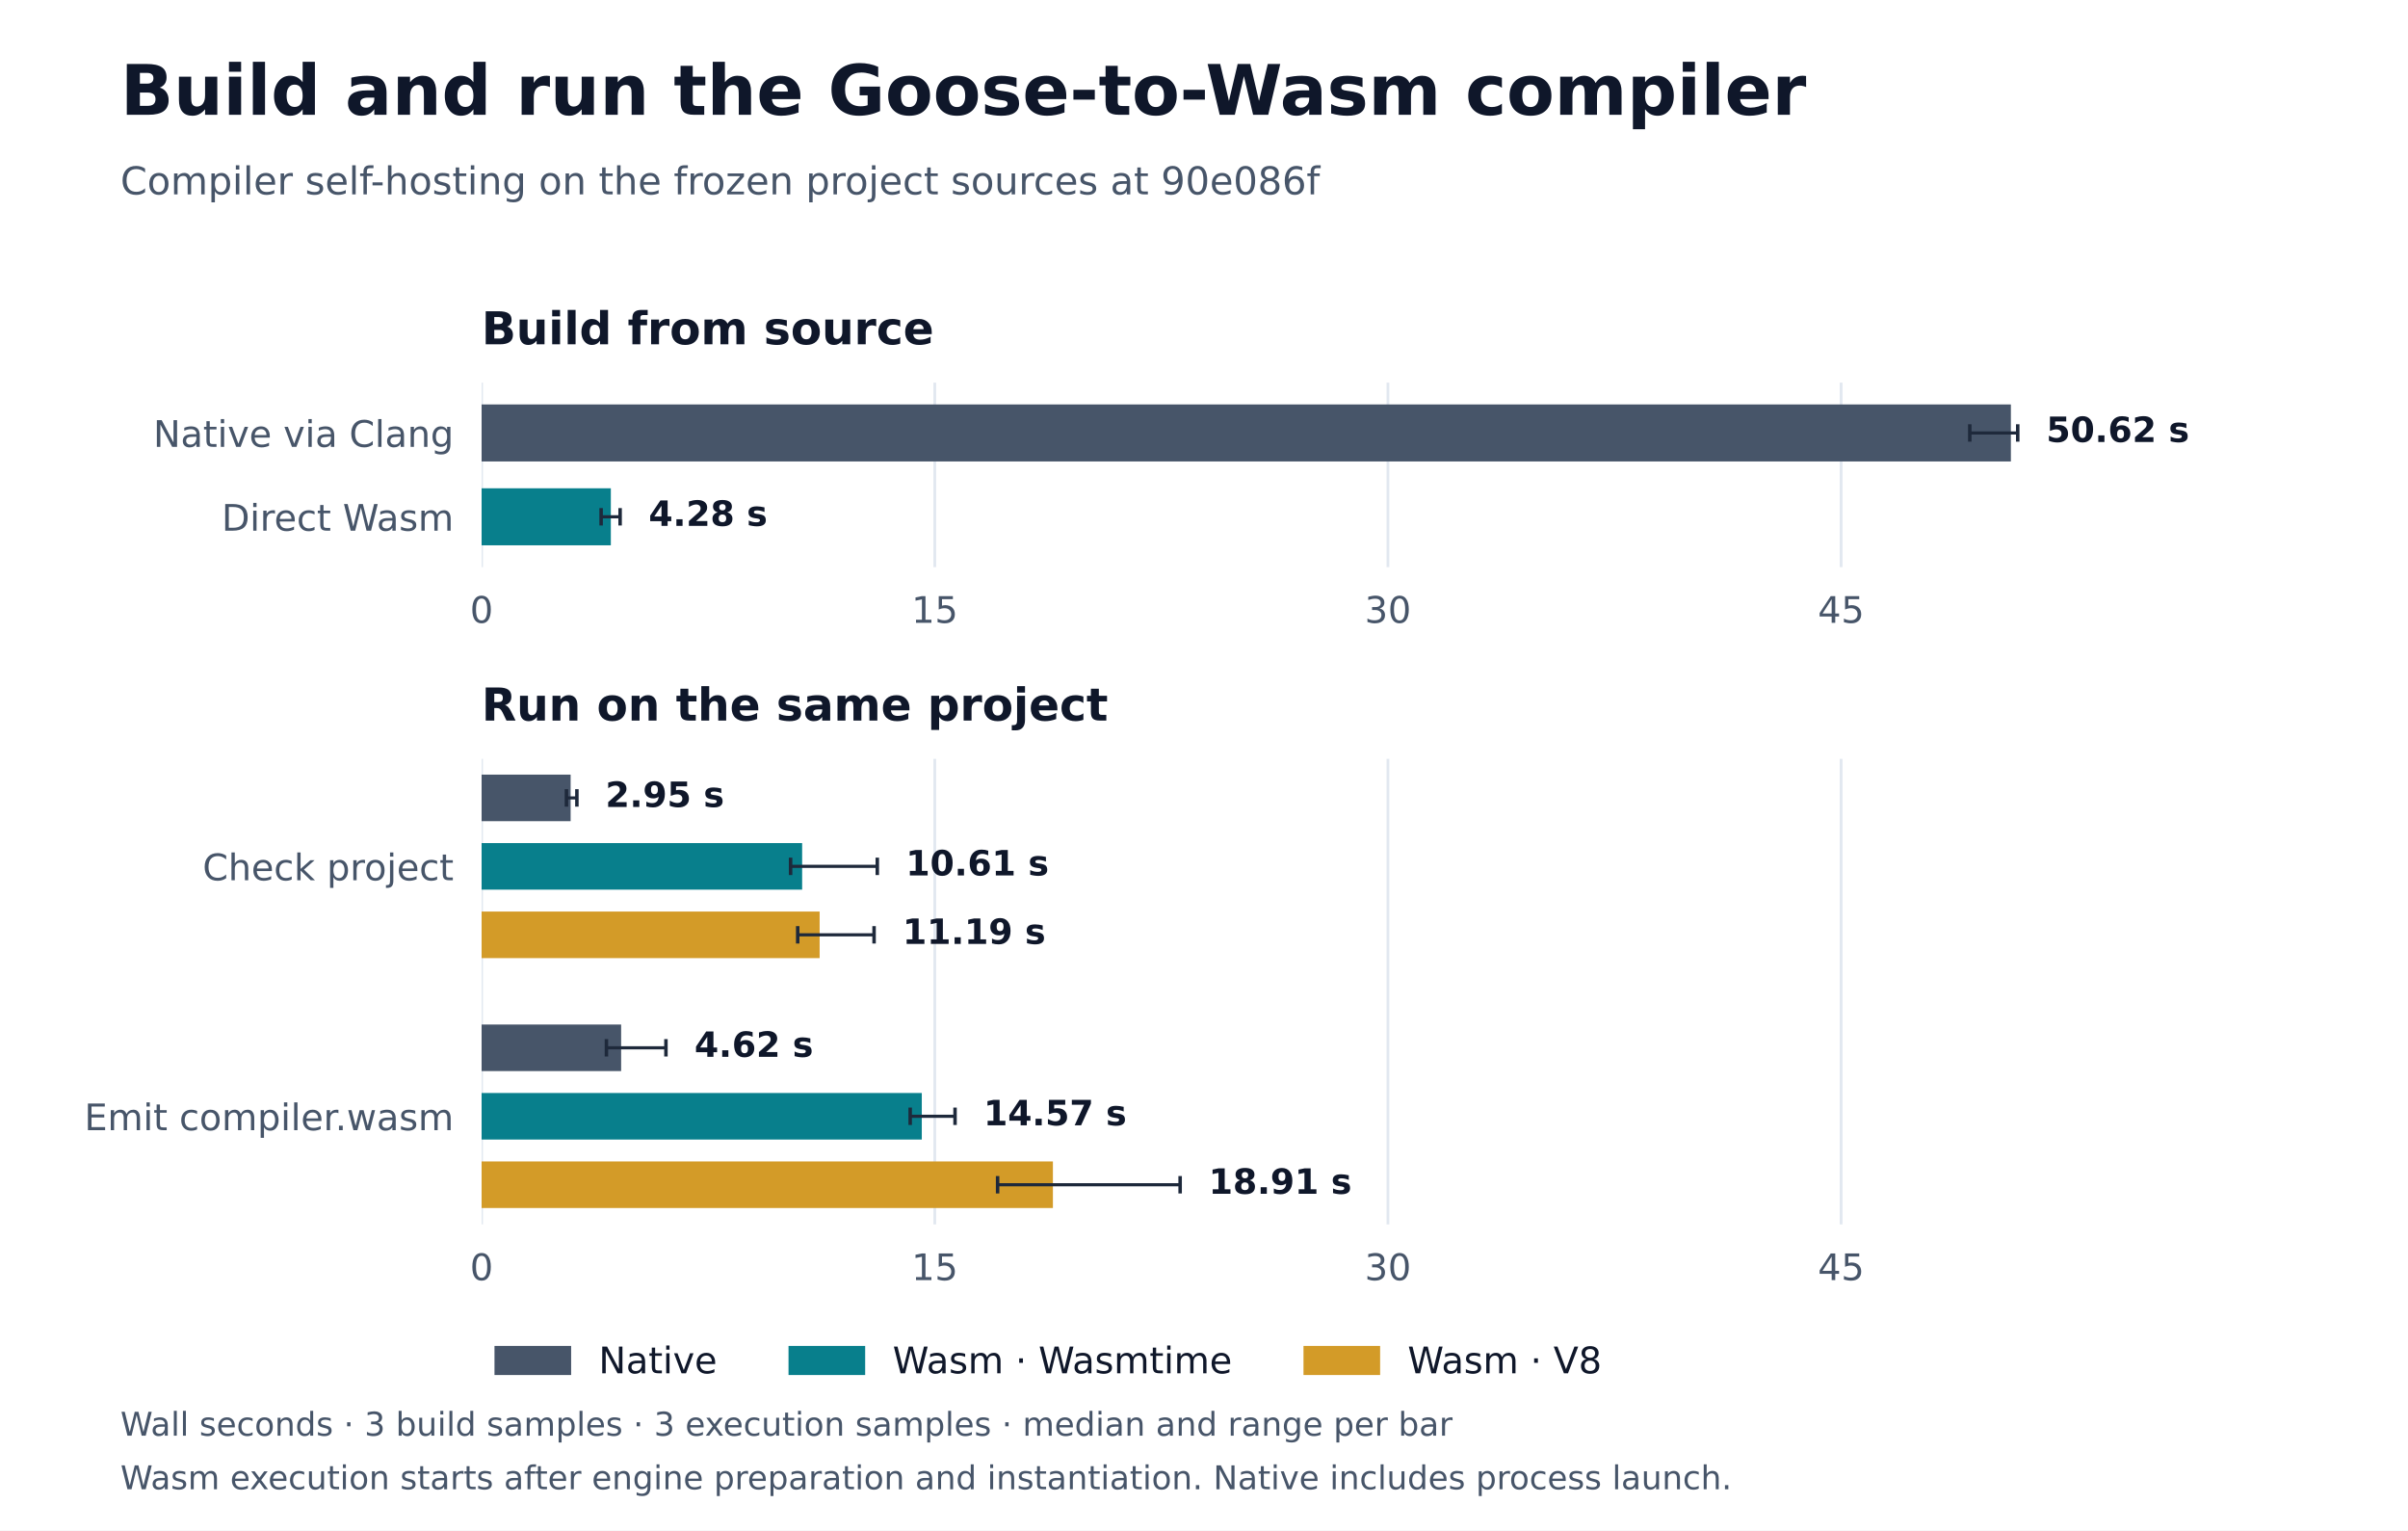
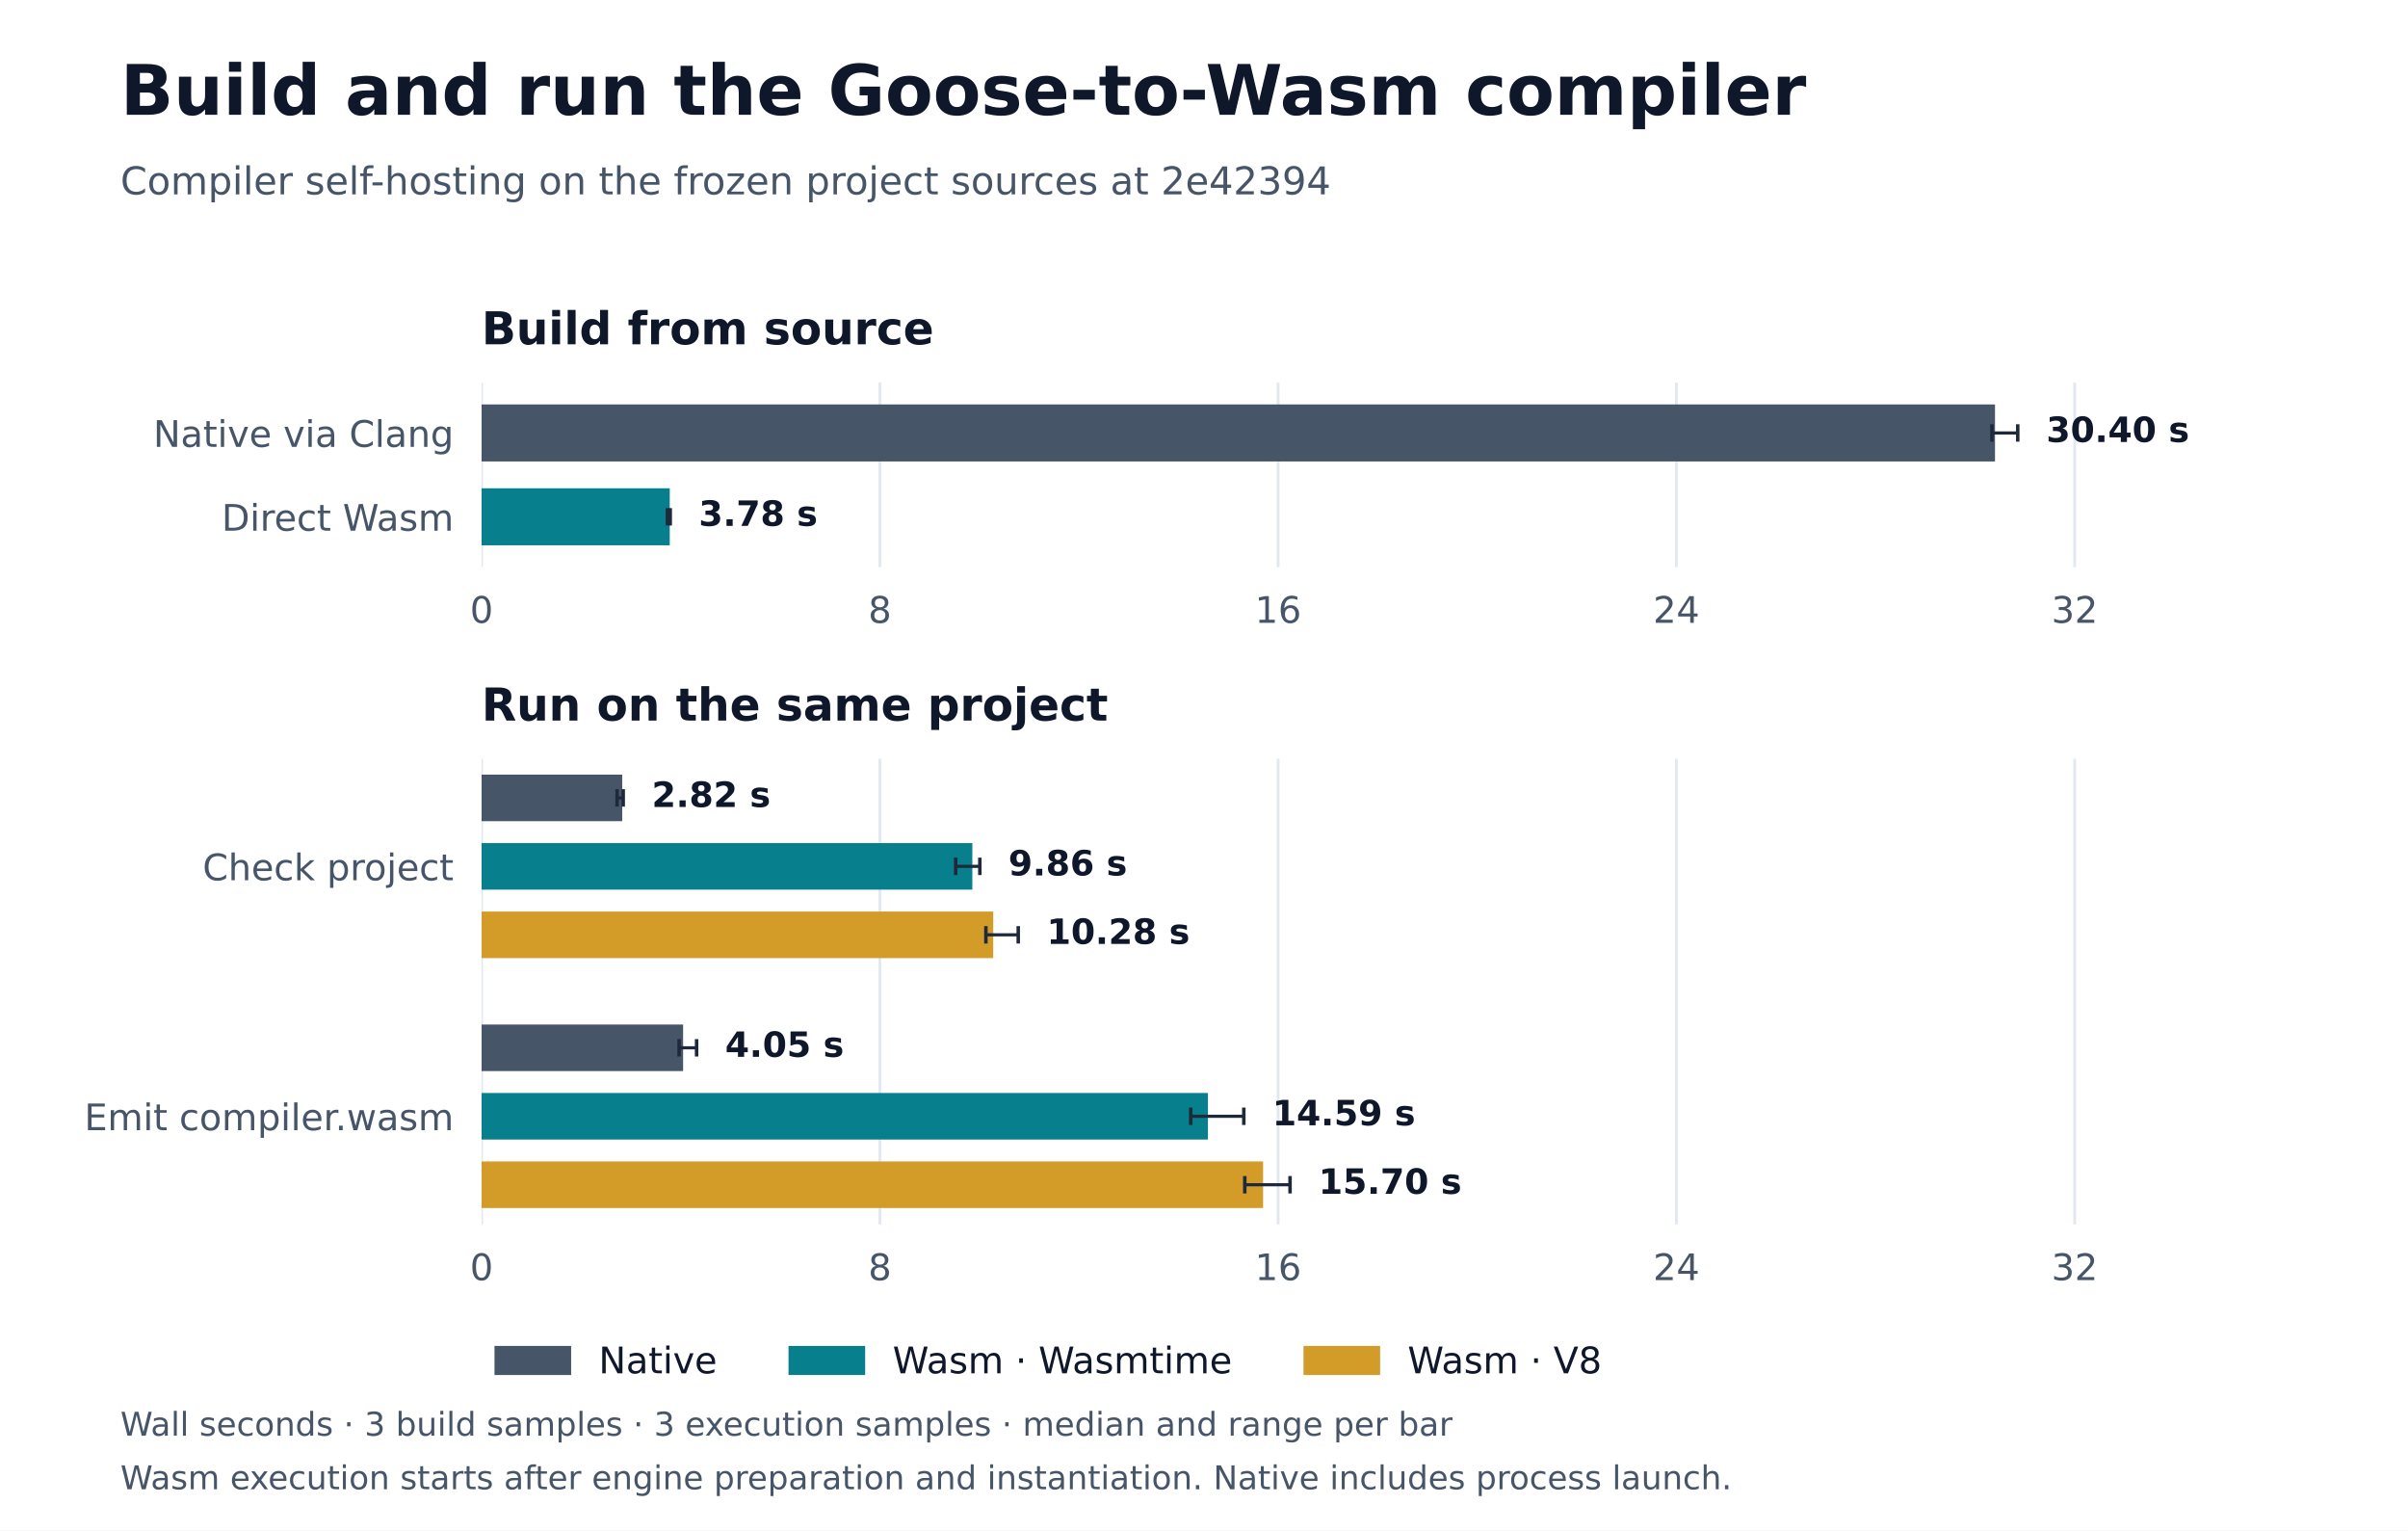
<svg xmlns="http://www.w3.org/2000/svg" xmlns:xlink="http://www.w3.org/1999/xlink" width="691.2pt" height="439.2pt" viewBox="0 0 691.2 439.2" version="1.1">
  <defs>
    <style type="text/css">*{stroke-linejoin: round; stroke-linecap: butt}</style>
  </defs>
  <g id="figure_1">
    <g id="patch_1">
      <path d="M 0 439.2 L 691.2 439.2 L 691.2 0 L 0 0 z " style="fill: #ffffff" />
    </g>
    <g id="axes_1">
      <g id="patch_2">
        <path d="M 138.24 162.735 L 649.728 162.735 L 649.728 109.8 L 138.24 109.8 z " style="fill: #ffffff" />
      </g>
      <g id="matplotlib.axis_1">
        <g id="xtick_1">
          <g id="line2d_1">
            <path d="M 138.24 162.735 L 138.24 109.8 " clip-path="url(#p8ee280f286)" style="fill: none; stroke: #e2e8f0; stroke-width: 0.8; stroke-linecap: square" />
          </g>
          <g id="line2d_2" />
          <g id="text_1">
            <text style="font-size: 10.5px; font-family: 'DejaVu Sans'; text-anchor: middle; fill: #475569" x="138.24" y="178.713" transform="rotate(-0 138.24 178.7125)">0</text>
          </g>
        </g>
        <g id="xtick_2">
          <g id="line2d_3">
-             <path d="M 268.319 162.735 L 268.319 109.8 " clip-path="url(#p8ee280f286)" style="fill: none; stroke: #e2e8f0; stroke-width: 0.8; stroke-linecap: square" />
+             <path d="M 252.559 162.735 L 252.559 109.8 " clip-path="url(#p8ee280f286)" style="fill: none; stroke: #e2e8f0; stroke-width: 0.8; stroke-linecap: square" />
          </g>
          <g id="line2d_4" />
          <g id="text_2">
-             <text style="font-size: 10.5px; font-family: 'DejaVu Sans'; text-anchor: middle; fill: #475569" x="268.319" y="178.713" transform="rotate(-0 268.3189 178.7125)">15</text>
+             <text style="font-size: 10.5px; font-family: 'DejaVu Sans'; text-anchor: middle; fill: #475569" x="252.559" y="178.713" transform="rotate(-0 252.5592 178.7125)">8</text>
          </g>
        </g>
        <g id="xtick_3">
          <g id="line2d_5">
-             <path d="M 398.398 162.735 L 398.398 109.8 " clip-path="url(#p8ee280f286)" style="fill: none; stroke: #e2e8f0; stroke-width: 0.8; stroke-linecap: square" />
+             <path d="M 366.878 162.735 L 366.878 109.8 " clip-path="url(#p8ee280f286)" style="fill: none; stroke: #e2e8f0; stroke-width: 0.8; stroke-linecap: square" />
          </g>
          <g id="line2d_6" />
          <g id="text_3">
-             <text style="font-size: 10.5px; font-family: 'DejaVu Sans'; text-anchor: middle; fill: #475569" x="398.398" y="178.713" transform="rotate(-0 398.3977 178.7125)">30</text>
+             <text style="font-size: 10.5px; font-family: 'DejaVu Sans'; text-anchor: middle; fill: #475569" x="366.878" y="178.713" transform="rotate(-0 366.8784 178.7125)">16</text>
          </g>
        </g>
        <g id="xtick_4">
          <g id="line2d_7">
-             <path d="M 528.477 162.735 L 528.477 109.8 " clip-path="url(#p8ee280f286)" style="fill: none; stroke: #e2e8f0; stroke-width: 0.8; stroke-linecap: square" />
+             <path d="M 481.198 162.735 L 481.198 109.8 " clip-path="url(#p8ee280f286)" style="fill: none; stroke: #e2e8f0; stroke-width: 0.8; stroke-linecap: square" />
          </g>
          <g id="line2d_8" />
          <g id="text_4">
-             <text style="font-size: 10.5px; font-family: 'DejaVu Sans'; text-anchor: middle; fill: #475569" x="528.477" y="178.713" transform="rotate(-0 528.4766 178.7125)">45</text>
+             <text style="font-size: 10.5px; font-family: 'DejaVu Sans'; text-anchor: middle; fill: #475569" x="481.198" y="178.713" transform="rotate(-0 481.1976 178.7125)">24</text>
+           </g>
+         </g>
+         <g id="xtick_5">
+           <g id="line2d_9">
+             <path d="M 595.517 162.735 L 595.517 109.8 " clip-path="url(#p8ee280f286)" style="fill: none; stroke: #e2e8f0; stroke-width: 0.8; stroke-linecap: square" />
+           </g>
+           <g id="line2d_10" />
+           <g id="text_5">
+             <text style="font-size: 10.5px; font-family: 'DejaVu Sans'; text-anchor: middle; fill: #475569" x="595.517" y="178.713" transform="rotate(-0 595.5168 178.7125)">32</text>
          </g>
        </g>
      </g>
      <g id="matplotlib.axis_2">
        <g id="ytick_1">
-           <g id="line2d_9" />
-           <g id="text_5">
+           <g id="line2d_11" />
+           <g id="text_6">
            <text style="font-size: 10.5px; font-family: 'DejaVu Sans'; text-anchor: end; fill: #475569" x="130.24" y="128.226" transform="rotate(-0 130.24 128.226)">Native via Clang</text>
          </g>
        </g>
        <g id="ytick_2">
-           <g id="line2d_10" />
-           <g id="text_6">
+           <g id="line2d_12" />
+           <g id="text_7">
            <text style="font-size: 10.5px; font-family: 'DejaVu Sans'; text-anchor: end; fill: #475569" x="130.24" y="152.287" transform="rotate(-0 130.24 152.2874)">Direct Wasm</text>
          </g>
        </g>
      </g>
      <g id="patch_3">
-         <path d="M 138.24 116.056 L 577.211 116.056 L 577.211 132.418 L 138.24 132.418 z " clip-path="url(#p8ee280f286)" style="fill: #475569" />
+         <path d="M 138.24 116.056 L 572.652 116.056 L 572.652 132.418 L 138.24 132.418 z " clip-path="url(#p8ee280f286)" style="fill: #475569" />
      </g>
      <g id="patch_4">
-         <path d="M 138.24 140.117 L 175.336 140.117 L 175.336 156.479 L 138.24 156.479 z " clip-path="url(#p8ee280f286)" style="fill: #087f8c" />
+         <path d="M 138.24 140.117 L 192.248 140.117 L 192.248 156.479 L 138.24 156.479 z " clip-path="url(#p8ee280f286)" style="fill: #087f8c" />
      </g>
      <g id="LineCollection_1">
-         <path d="M 565.412 124.237 L 579.178 124.237 " clip-path="url(#p8ee280f286)" style="fill: none; stroke: #1e293b; stroke-width: 0.9" />
-       </g>
-       <g id="line2d_11">
+         <path d="M 571.768 124.237 L 579.178 124.237 " clip-path="url(#p8ee280f286)" style="fill: none; stroke: #1e293b; stroke-width: 0.9" />
+       </g>
+       <g id="line2d_13">
        <defs>
          <path id="m0acf684bec" d="M 0 2.5 L 0 -2.5 " style="stroke: #1e293b" />
        </defs>
        <g clip-path="url(#p8ee280f286)">
-           <use xlink:href="#m0acf684bec" x="565.412" y="124.237" style="fill: #1f77b4; stroke: #1e293b" />
-         </g>
-       </g>
-       <g id="line2d_12">
+           <use xlink:href="#m0acf684bec" x="571.768" y="124.237" style="fill: #1f77b4; stroke: #1e293b" />
+         </g>
+       </g>
+       <g id="line2d_14">
        <g clip-path="url(#p8ee280f286)">
          <use xlink:href="#m0acf684bec" x="579.178" y="124.237" style="fill: #1f77b4; stroke: #1e293b" />
        </g>
      </g>
      <g id="LineCollection_2">
-         <path d="M 172.549 148.298 L 178 148.298 " clip-path="url(#p8ee280f286)" style="fill: none; stroke: #1e293b; stroke-width: 0.9" />
-       </g>
-       <g id="line2d_13">
+         <path d="M 191.57 148.298 L 192.385 148.298 " clip-path="url(#p8ee280f286)" style="fill: none; stroke: #1e293b; stroke-width: 0.9" />
+       </g>
+       <g id="line2d_15">
        <g clip-path="url(#p8ee280f286)">
-           <use xlink:href="#m0acf684bec" x="172.549" y="148.298" style="fill: #1f77b4; stroke: #1e293b" />
-         </g>
-       </g>
-       <g id="line2d_14">
+           <use xlink:href="#m0acf684bec" x="191.57" y="148.298" style="fill: #1f77b4; stroke: #1e293b" />
+         </g>
+       </g>
+       <g id="line2d_16">
        <g clip-path="url(#p8ee280f286)">
-           <use xlink:href="#m0acf684bec" x="178" y="148.298" style="fill: #1f77b4; stroke: #1e293b" />
-         </g>
-       </g>
-       <g id="text_7">
-         <text style="font-weight: 700; font-size: 10px; font-family: 'DejaVu Sans'; text-anchor: start; fill: #0f172a" x="587.362" y="126.834" transform="rotate(-0 587.3617 126.8345)">50.62 s</text>
+           <use xlink:href="#m0acf684bec" x="192.385" y="148.298" style="fill: #1f77b4; stroke: #1e293b" />
+         </g>
      </g>
      <g id="text_8">
-         <text style="font-weight: 700; font-size: 10px; font-family: 'DejaVu Sans'; text-anchor: start; fill: #0f172a" x="186.184" y="150.896" transform="rotate(-0 186.184 150.8958)">4.28 s</text>
+         <text style="font-weight: 700; font-size: 10px; font-family: 'DejaVu Sans'; text-anchor: start; fill: #0f172a" x="587.362" y="126.834" transform="rotate(-0 587.3617 126.8345)">30.40 s</text>
      </g>
      <g id="text_9">
+         <text style="font-weight: 700; font-size: 10px; font-family: 'DejaVu Sans'; text-anchor: start; fill: #0f172a" x="200.569" y="150.896" transform="rotate(-0 200.5689 150.8958)">3.78 s</text>
+       </g>
+       <g id="text_10">
        <text style="font-weight: 700; font-size: 13px; font-family: 'DejaVu Sans'; text-anchor: start; fill: #0f172a" x="138.24" y="98.8" transform="rotate(-0 138.24 98.8)">Build from source</text>
      </g>
    </g>
    <g id="axes_2">
      <g id="patch_5">
        <path d="M 138.24 351.36 L 649.728 351.36 L 649.728 217.762 L 138.24 217.762 z " style="fill: #ffffff" />
      </g>
      <g id="matplotlib.axis_3">
-         <g id="xtick_5">
-           <g id="line2d_15">
-             <path d="M 138.24 351.36 L 138.24 217.762 " clip-path="url(#p224face17b)" style="fill: none; stroke: #e2e8f0; stroke-width: 0.8; stroke-linecap: square" />
-           </g>
-           <g id="line2d_16" />
-           <g id="text_10">
-             <text style="font-size: 10.5px; font-family: 'DejaVu Sans'; text-anchor: middle; fill: #475569" x="138.24" y="367.338" transform="rotate(-0 138.24 367.3375)">0</text>
-           </g>
-         </g>
        <g id="xtick_6">
          <g id="line2d_17">
-             <path d="M 268.319 351.36 L 268.319 217.762 " clip-path="url(#p224face17b)" style="fill: none; stroke: #e2e8f0; stroke-width: 0.8; stroke-linecap: square" />
+             <path d="M 138.24 351.36 L 138.24 217.762 " clip-path="url(#p224face17b)" style="fill: none; stroke: #e2e8f0; stroke-width: 0.8; stroke-linecap: square" />
          </g>
          <g id="line2d_18" />
          <g id="text_11">
-             <text style="font-size: 10.5px; font-family: 'DejaVu Sans'; text-anchor: middle; fill: #475569" x="268.319" y="367.338" transform="rotate(-0 268.3189 367.3375)">15</text>
+             <text style="font-size: 10.5px; font-family: 'DejaVu Sans'; text-anchor: middle; fill: #475569" x="138.24" y="367.338" transform="rotate(-0 138.24 367.3375)">0</text>
          </g>
        </g>
        <g id="xtick_7">
          <g id="line2d_19">
-             <path d="M 398.398 351.36 L 398.398 217.762 " clip-path="url(#p224face17b)" style="fill: none; stroke: #e2e8f0; stroke-width: 0.8; stroke-linecap: square" />
+             <path d="M 252.559 351.36 L 252.559 217.762 " clip-path="url(#p224face17b)" style="fill: none; stroke: #e2e8f0; stroke-width: 0.8; stroke-linecap: square" />
          </g>
          <g id="line2d_20" />
          <g id="text_12">
-             <text style="font-size: 10.5px; font-family: 'DejaVu Sans'; text-anchor: middle; fill: #475569" x="398.398" y="367.338" transform="rotate(-0 398.3977 367.3375)">30</text>
+             <text style="font-size: 10.5px; font-family: 'DejaVu Sans'; text-anchor: middle; fill: #475569" x="252.559" y="367.338" transform="rotate(-0 252.5592 367.3375)">8</text>
          </g>
        </g>
        <g id="xtick_8">
          <g id="line2d_21">
-             <path d="M 528.477 351.36 L 528.477 217.762 " clip-path="url(#p224face17b)" style="fill: none; stroke: #e2e8f0; stroke-width: 0.8; stroke-linecap: square" />
+             <path d="M 366.878 351.36 L 366.878 217.762 " clip-path="url(#p224face17b)" style="fill: none; stroke: #e2e8f0; stroke-width: 0.8; stroke-linecap: square" />
          </g>
          <g id="line2d_22" />
          <g id="text_13">
-             <text style="font-size: 10.5px; font-family: 'DejaVu Sans'; text-anchor: middle; fill: #475569" x="528.477" y="367.338" transform="rotate(-0 528.4766 367.3375)">45</text>
+             <text style="font-size: 10.5px; font-family: 'DejaVu Sans'; text-anchor: middle; fill: #475569" x="366.878" y="367.338" transform="rotate(-0 366.8784 367.3375)">16</text>
+           </g>
+         </g>
+         <g id="xtick_9">
+           <g id="line2d_23">
+             <path d="M 481.198 351.36 L 481.198 217.762 " clip-path="url(#p224face17b)" style="fill: none; stroke: #e2e8f0; stroke-width: 0.8; stroke-linecap: square" />
+           </g>
+           <g id="line2d_24" />
+           <g id="text_14">
+             <text style="font-size: 10.5px; font-family: 'DejaVu Sans'; text-anchor: middle; fill: #475569" x="481.198" y="367.338" transform="rotate(-0 481.1976 367.3375)">24</text>
+           </g>
+         </g>
+         <g id="xtick_10">
+           <g id="line2d_25">
+             <path d="M 595.517 351.36 L 595.517 217.762 " clip-path="url(#p224face17b)" style="fill: none; stroke: #e2e8f0; stroke-width: 0.8; stroke-linecap: square" />
+           </g>
+           <g id="line2d_26" />
+           <g id="text_15">
+             <text style="font-size: 10.5px; font-family: 'DejaVu Sans'; text-anchor: middle; fill: #475569" x="595.517" y="367.338" transform="rotate(-0 595.5168 367.3375)">32</text>
          </g>
        </g>
      </g>
      <g id="matplotlib.axis_4">
        <g id="ytick_3">
-           <g id="line2d_23" />
-           <g id="text_14">
+           <g id="line2d_27" />
+           <g id="text_16">
            <text style="font-size: 10.5px; font-family: 'DejaVu Sans'; text-anchor: end; fill: #475569" x="130.24" y="252.597" transform="rotate(-0 130.24 252.5967)">Check project</text>
          </g>
        </g>
        <g id="ytick_4">
-           <g id="line2d_24" />
-           <g id="text_15">
+           <g id="line2d_28" />
+           <g id="text_17">
            <text style="font-size: 10.5px; font-family: 'DejaVu Sans'; text-anchor: end; fill: #475569" x="130.24" y="324.307" transform="rotate(-0 130.24 324.3073)">Emit compiler.wasm</text>
          </g>
        </g>
      </g>
      <g id="patch_6">
-         <path d="M 138.24 222.281 L 163.794 222.281 L 163.794 235.641 L 138.24 235.641 z " clip-path="url(#p224face17b)" style="fill: #475569" />
+         <path d="M 138.24 222.281 L 178.601 222.281 L 178.601 235.641 L 138.24 235.641 z " clip-path="url(#p224face17b)" style="fill: #475569" />
      </g>
      <g id="patch_7">
-         <path d="M 138.24 241.928 L 230.249 241.928 L 230.249 255.287 L 138.24 255.287 z " clip-path="url(#p224face17b)" style="fill: #087f8c" />
+         <path d="M 138.24 241.928 L 279.102 241.928 L 279.102 255.287 L 138.24 255.287 z " clip-path="url(#p224face17b)" style="fill: #087f8c" />
      </g>
      <g id="patch_8">
-         <path d="M 138.24 261.574 L 235.272 261.574 L 235.272 274.934 L 138.24 274.934 z " clip-path="url(#p224face17b)" style="fill: #d39b28" />
+         <path d="M 138.24 261.574 L 285.099 261.574 L 285.099 274.934 L 138.24 274.934 z " clip-path="url(#p224face17b)" style="fill: #d39b28" />
      </g>
      <g id="patch_9">
-         <path d="M 138.24 293.992 L 178.293 293.992 L 178.293 307.351 L 138.24 307.351 z " clip-path="url(#p224face17b)" style="fill: #475569" />
+         <path d="M 138.24 293.992 L 196.082 293.992 L 196.082 307.351 L 138.24 307.351 z " clip-path="url(#p224face17b)" style="fill: #475569" />
      </g>
      <g id="patch_10">
-         <path d="M 138.24 313.638 L 264.596 313.638 L 264.596 326.998 L 138.24 326.998 z " clip-path="url(#p224face17b)" style="fill: #087f8c" />
+         <path d="M 138.24 313.638 L 346.734 313.638 L 346.734 326.998 L 138.24 326.998 z " clip-path="url(#p224face17b)" style="fill: #087f8c" />
      </g>
      <g id="patch_11">
-         <path d="M 138.24 333.285 L 302.228 333.285 L 302.228 346.645 L 138.24 346.645 z " clip-path="url(#p224face17b)" style="fill: #d39b28" />
+         <path d="M 138.24 333.285 L 362.564 333.285 L 362.564 346.645 L 138.24 346.645 z " clip-path="url(#p224face17b)" style="fill: #d39b28" />
      </g>
      <g id="LineCollection_3">
-         <path d="M 162.592 228.961 L 165.592 228.961 " clip-path="url(#p224face17b)" style="fill: none; stroke: #1e293b; stroke-width: 0.9" />
-       </g>
-       <g id="line2d_25">
-         <g clip-path="url(#p224face17b)">
-           <use xlink:href="#m0acf684bec" x="162.592" y="228.961" style="fill: #1f77b4; stroke: #1e293b" />
-         </g>
-       </g>
-       <g id="line2d_26">
-         <g clip-path="url(#p224face17b)">
-           <use xlink:href="#m0acf684bec" x="165.592" y="228.961" style="fill: #1f77b4; stroke: #1e293b" />
+         <path d="M 177.128 228.961 L 178.889 228.961 " clip-path="url(#p224face17b)" style="fill: none; stroke: #1e293b; stroke-width: 0.9" />
+       </g>
+       <g id="line2d_29">
+         <g clip-path="url(#p224face17b)">
+           <use xlink:href="#m0acf684bec" x="177.128" y="228.961" style="fill: #1f77b4; stroke: #1e293b" />
+         </g>
+       </g>
+       <g id="line2d_30">
+         <g clip-path="url(#p224face17b)">
+           <use xlink:href="#m0acf684bec" x="178.889" y="228.961" style="fill: #1f77b4; stroke: #1e293b" />
        </g>
      </g>
      <g id="LineCollection_4">
-         <path d="M 226.932 248.608 L 251.821 248.608 " clip-path="url(#p224face17b)" style="fill: none; stroke: #1e293b; stroke-width: 0.9" />
-       </g>
-       <g id="line2d_27">
-         <g clip-path="url(#p224face17b)">
-           <use xlink:href="#m0acf684bec" x="226.932" y="248.608" style="fill: #1f77b4; stroke: #1e293b" />
-         </g>
-       </g>
-       <g id="line2d_28">
-         <g clip-path="url(#p224face17b)">
-           <use xlink:href="#m0acf684bec" x="251.821" y="248.608" style="fill: #1f77b4; stroke: #1e293b" />
+         <path d="M 274.317 248.608 L 281.256 248.608 " clip-path="url(#p224face17b)" style="fill: none; stroke: #1e293b; stroke-width: 0.9" />
+       </g>
+       <g id="line2d_31">
+         <g clip-path="url(#p224face17b)">
+           <use xlink:href="#m0acf684bec" x="274.317" y="248.608" style="fill: #1f77b4; stroke: #1e293b" />
+         </g>
+       </g>
+       <g id="line2d_32">
+         <g clip-path="url(#p224face17b)">
+           <use xlink:href="#m0acf684bec" x="281.256" y="248.608" style="fill: #1f77b4; stroke: #1e293b" />
        </g>
      </g>
      <g id="LineCollection_5">
-         <path d="M 228.977 268.254 L 250.896 268.254 " clip-path="url(#p224face17b)" style="fill: none; stroke: #1e293b; stroke-width: 0.9" />
-       </g>
-       <g id="line2d_29">
-         <g clip-path="url(#p224face17b)">
-           <use xlink:href="#m0acf684bec" x="228.977" y="268.254" style="fill: #1f77b4; stroke: #1e293b" />
-         </g>
-       </g>
-       <g id="line2d_30">
-         <g clip-path="url(#p224face17b)">
-           <use xlink:href="#m0acf684bec" x="250.896" y="268.254" style="fill: #1f77b4; stroke: #1e293b" />
+         <path d="M 282.994 268.254 L 292.279 268.254 " clip-path="url(#p224face17b)" style="fill: none; stroke: #1e293b; stroke-width: 0.9" />
+       </g>
+       <g id="line2d_33">
+         <g clip-path="url(#p224face17b)">
+           <use xlink:href="#m0acf684bec" x="282.994" y="268.254" style="fill: #1f77b4; stroke: #1e293b" />
+         </g>
+       </g>
+       <g id="line2d_34">
+         <g clip-path="url(#p224face17b)">
+           <use xlink:href="#m0acf684bec" x="292.279" y="268.254" style="fill: #1f77b4; stroke: #1e293b" />
        </g>
      </g>
      <g id="LineCollection_6">
-         <path d="M 174.07 300.671 L 191.152 300.671 " clip-path="url(#p224face17b)" style="fill: none; stroke: #1e293b; stroke-width: 0.9" />
-       </g>
-       <g id="line2d_31">
-         <g clip-path="url(#p224face17b)">
-           <use xlink:href="#m0acf684bec" x="174.07" y="300.671" style="fill: #1f77b4; stroke: #1e293b" />
-         </g>
-       </g>
-       <g id="line2d_32">
-         <g clip-path="url(#p224face17b)">
-           <use xlink:href="#m0acf684bec" x="191.152" y="300.671" style="fill: #1f77b4; stroke: #1e293b" />
+         <path d="M 194.928 300.671 L 199.955 300.671 " clip-path="url(#p224face17b)" style="fill: none; stroke: #1e293b; stroke-width: 0.9" />
+       </g>
+       <g id="line2d_35">
+         <g clip-path="url(#p224face17b)">
+           <use xlink:href="#m0acf684bec" x="194.928" y="300.671" style="fill: #1f77b4; stroke: #1e293b" />
+         </g>
+       </g>
+       <g id="line2d_36">
+         <g clip-path="url(#p224face17b)">
+           <use xlink:href="#m0acf684bec" x="199.955" y="300.671" style="fill: #1f77b4; stroke: #1e293b" />
        </g>
      </g>
      <g id="LineCollection_7">
-         <path d="M 261.263 320.318 L 274.139 320.318 " clip-path="url(#p224face17b)" style="fill: none; stroke: #1e293b; stroke-width: 0.9" />
-       </g>
-       <g id="line2d_33">
-         <g clip-path="url(#p224face17b)">
-           <use xlink:href="#m0acf684bec" x="261.263" y="320.318" style="fill: #1f77b4; stroke: #1e293b" />
-         </g>
-       </g>
-       <g id="line2d_34">
-         <g clip-path="url(#p224face17b)">
-           <use xlink:href="#m0acf684bec" x="274.139" y="320.318" style="fill: #1f77b4; stroke: #1e293b" />
+         <path d="M 341.789 320.318 L 357.028 320.318 " clip-path="url(#p224face17b)" style="fill: none; stroke: #1e293b; stroke-width: 0.9" />
+       </g>
+       <g id="line2d_37">
+         <g clip-path="url(#p224face17b)">
+           <use xlink:href="#m0acf684bec" x="341.789" y="320.318" style="fill: #1f77b4; stroke: #1e293b" />
+         </g>
+       </g>
+       <g id="line2d_38">
+         <g clip-path="url(#p224face17b)">
+           <use xlink:href="#m0acf684bec" x="357.028" y="320.318" style="fill: #1f77b4; stroke: #1e293b" />
        </g>
      </g>
      <g id="LineCollection_8">
-         <path d="M 286.357 339.965 L 338.748 339.965 " clip-path="url(#p224face17b)" style="fill: none; stroke: #1e293b; stroke-width: 0.9" />
-       </g>
-       <g id="line2d_35">
-         <g clip-path="url(#p224face17b)">
-           <use xlink:href="#m0acf684bec" x="286.357" y="339.965" style="fill: #1f77b4; stroke: #1e293b" />
-         </g>
-       </g>
-       <g id="line2d_36">
-         <g clip-path="url(#p224face17b)">
-           <use xlink:href="#m0acf684bec" x="338.748" y="339.965" style="fill: #1f77b4; stroke: #1e293b" />
-         </g>
-       </g>
-       <g id="text_16">
-         <text style="font-weight: 700; font-size: 10px; font-family: 'DejaVu Sans'; text-anchor: start; fill: #0f172a" x="173.775" y="231.558" transform="rotate(-0 173.7755 231.5585)">2.95 s</text>
-       </g>
-       <g id="text_17">
-         <text style="font-weight: 700; font-size: 10px; font-family: 'DejaVu Sans'; text-anchor: start; fill: #0f172a" x="260.005" y="251.205" transform="rotate(-0 260.005 251.2052)">10.61 s</text>
+         <path d="M 357.306 339.965 L 370.298 339.965 " clip-path="url(#p224face17b)" style="fill: none; stroke: #1e293b; stroke-width: 0.9" />
+       </g>
+       <g id="line2d_39">
+         <g clip-path="url(#p224face17b)">
+           <use xlink:href="#m0acf684bec" x="357.306" y="339.965" style="fill: #1f77b4; stroke: #1e293b" />
+         </g>
+       </g>
+       <g id="line2d_40">
+         <g clip-path="url(#p224face17b)">
+           <use xlink:href="#m0acf684bec" x="370.298" y="339.965" style="fill: #1f77b4; stroke: #1e293b" />
+         </g>
      </g>
      <g id="text_18">
-         <text style="font-weight: 700; font-size: 10px; font-family: 'DejaVu Sans'; text-anchor: start; fill: #0f172a" x="259.08" y="270.852" transform="rotate(-0 259.08 270.8519)">11.19 s</text>
+         <text style="font-weight: 700; font-size: 10px; font-family: 'DejaVu Sans'; text-anchor: start; fill: #0f172a" x="187.073" y="231.558" transform="rotate(-0 187.0725 231.5585)">2.82 s</text>
      </g>
      <g id="text_19">
-         <text style="font-weight: 700; font-size: 10px; font-family: 'DejaVu Sans'; text-anchor: start; fill: #0f172a" x="199.335" y="303.269" transform="rotate(-0 199.3354 303.2691)">4.62 s</text>
+         <text style="font-weight: 700; font-size: 10px; font-family: 'DejaVu Sans'; text-anchor: start; fill: #0f172a" x="289.44" y="251.205" transform="rotate(-0 289.4401 251.2052)">9.86 s</text>
      </g>
      <g id="text_20">
-         <text style="font-weight: 700; font-size: 10px; font-family: 'DejaVu Sans'; text-anchor: start; fill: #0f172a" x="282.322" y="322.916" transform="rotate(-0 282.3224 322.9158)">14.57 s</text>
+         <text style="font-weight: 700; font-size: 10px; font-family: 'DejaVu Sans'; text-anchor: start; fill: #0f172a" x="300.462" y="270.852" transform="rotate(-0 300.4624 270.8519)">10.28 s</text>
      </g>
      <g id="text_21">
-         <text style="font-weight: 700; font-size: 10px; font-family: 'DejaVu Sans'; text-anchor: start; fill: #0f172a" x="346.932" y="342.563" transform="rotate(-0 346.9321 342.5625)">18.91 s</text>
+         <text style="font-weight: 700; font-size: 10px; font-family: 'DejaVu Sans'; text-anchor: start; fill: #0f172a" x="208.139" y="303.269" transform="rotate(-0 208.1387 303.2691)">4.05 s</text>
      </g>
      <g id="text_22">
+         <text style="font-weight: 700; font-size: 10px; font-family: 'DejaVu Sans'; text-anchor: start; fill: #0f172a" x="365.212" y="322.916" transform="rotate(-0 365.2117 322.9158)">14.59 s</text>
+       </g>
+       <g id="text_23">
+         <text style="font-weight: 700; font-size: 10px; font-family: 'DejaVu Sans'; text-anchor: start; fill: #0f172a" x="378.482" y="342.563" transform="rotate(-0 378.4821 342.5625)">15.70 s</text>
+       </g>
+       <g id="text_24">
        <text style="font-weight: 700; font-size: 13px; font-family: 'DejaVu Sans'; text-anchor: start; fill: #0f172a" x="138.24" y="206.762" transform="rotate(-0 138.24 206.7622)">Run on the same project</text>
      </g>
      <g id="legend_1">
        <g id="patch_12">
          <path d="M 142.44 394.069 L 163.44 394.069 L 163.44 386.719 L 142.44 386.719 z " style="fill: #475569; stroke: #475569; stroke-linejoin: miter" />
        </g>
-         <g id="text_23">
+         <g id="text_25">
          <text style="font-size: 10.5px; font-family: 'DejaVu Sans'; text-anchor: start; fill: #0f172a" x="171.84" y="394.069" transform="rotate(-0 171.84 394.0687)">Native</text>
        </g>
        <g id="patch_13">
          <path d="M 226.839 394.069 L 247.839 394.069 L 247.839 386.719 L 226.839 386.719 z " style="fill: #087f8c; stroke: #087f8c; stroke-linejoin: miter" />
        </g>
-         <g id="text_24">
+         <g id="text_26">
          <text style="font-size: 10.5px; font-family: 'DejaVu Sans'; text-anchor: start; fill: #0f172a" x="256.239" y="394.069" transform="rotate(-0 256.2387 394.0687)">Wasm · Wasmtime</text>
        </g>
        <g id="patch_14">
          <path d="M 374.657 394.069 L 395.657 394.069 L 395.657 386.719 L 374.657 386.719 z " style="fill: #d39b28; stroke: #d39b28; stroke-linejoin: miter" />
        </g>
-         <g id="text_25">
+         <g id="text_27">
          <text style="font-size: 10.5px; font-family: 'DejaVu Sans'; text-anchor: start; fill: #0f172a" x="404.057" y="394.069" transform="rotate(-0 404.0573 394.0687)">Wasm · V8</text>
        </g>
      </g>
    </g>
-     <g id="text_26">
+     <g id="text_28">
      <text style="font-weight: 700; font-size: 20px; font-family: 'DejaVu Sans'; text-anchor: start; fill: #0f172a" x="34.56" y="32.94" transform="rotate(-0 34.56 32.94)">Build and run the Goose-to-Wasm compiler</text>
    </g>
-     <g id="text_27">
-       <text style="font-size: 11px; font-family: 'DejaVu Sans'; text-anchor: start; fill: #475569" x="34.56" y="55.778" transform="rotate(-0 34.56 55.7784)">Compiler self-hosting on the frozen project sources at 90e086f</text>
-     </g>
-     <g id="text_28">
+     <g id="text_29">
+       <text style="font-size: 11px; font-family: 'DejaVu Sans'; text-anchor: start; fill: #475569" x="34.56" y="55.778" transform="rotate(-0 34.56 55.7784)">Compiler self-hosting on the frozen project sources at 2e42394</text>
+     </g>
+     <g id="text_30">
      <text style="font-size: 9.4px; font-family: 'DejaVu Sans'; text-anchor: start; fill: #475569" x="34.56" y="411.97" transform="rotate(-0 34.56 411.9696)">Wall seconds · 3 build samples · 3 execution samples · median and range per bar</text>
    </g>
-     <g id="text_29">
+     <g id="text_31">
      <text style="font-size: 9.4px; font-family: 'DejaVu Sans'; text-anchor: start; fill: #475569" x="34.56" y="427.342" transform="rotate(-0 34.56 427.3416)">Wasm execution starts after engine preparation and instantiation. Native includes process launch.</text>
    </g>
  </g>
  <defs>
    <clipPath id="p8ee280f286">
      <rect x="138.24" y="109.8" width="511.488" height="52.935" />
    </clipPath>
    <clipPath id="p224face17b">
      <rect x="138.24" y="217.762" width="511.488" height="133.598" />
    </clipPath>
  </defs>
</svg>
